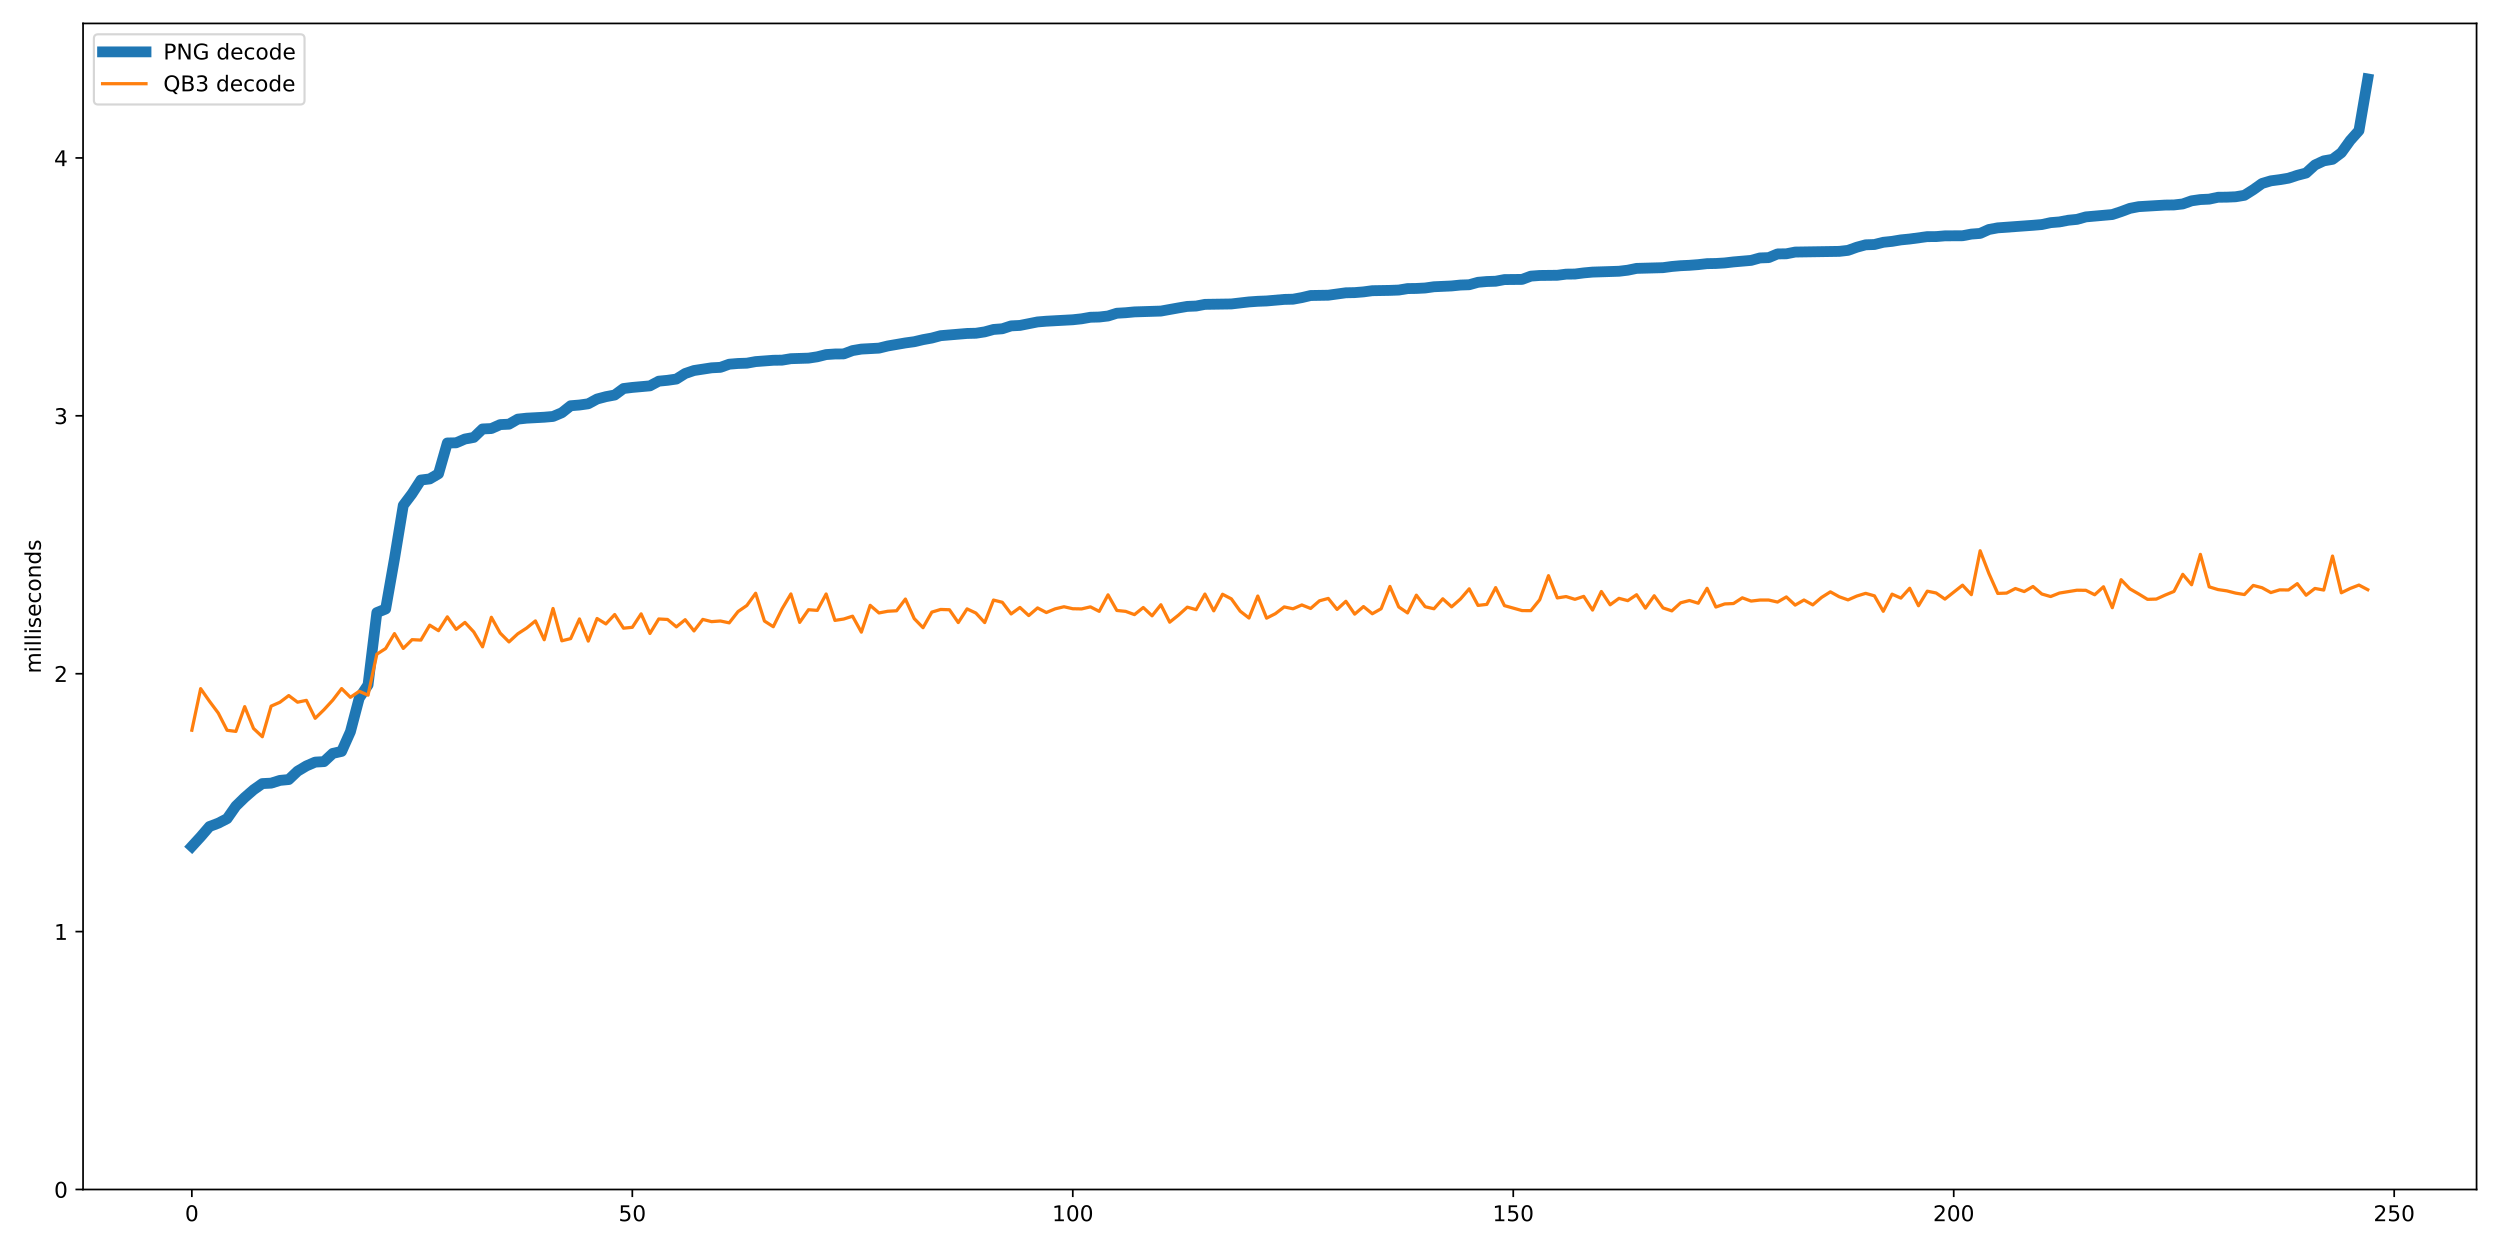
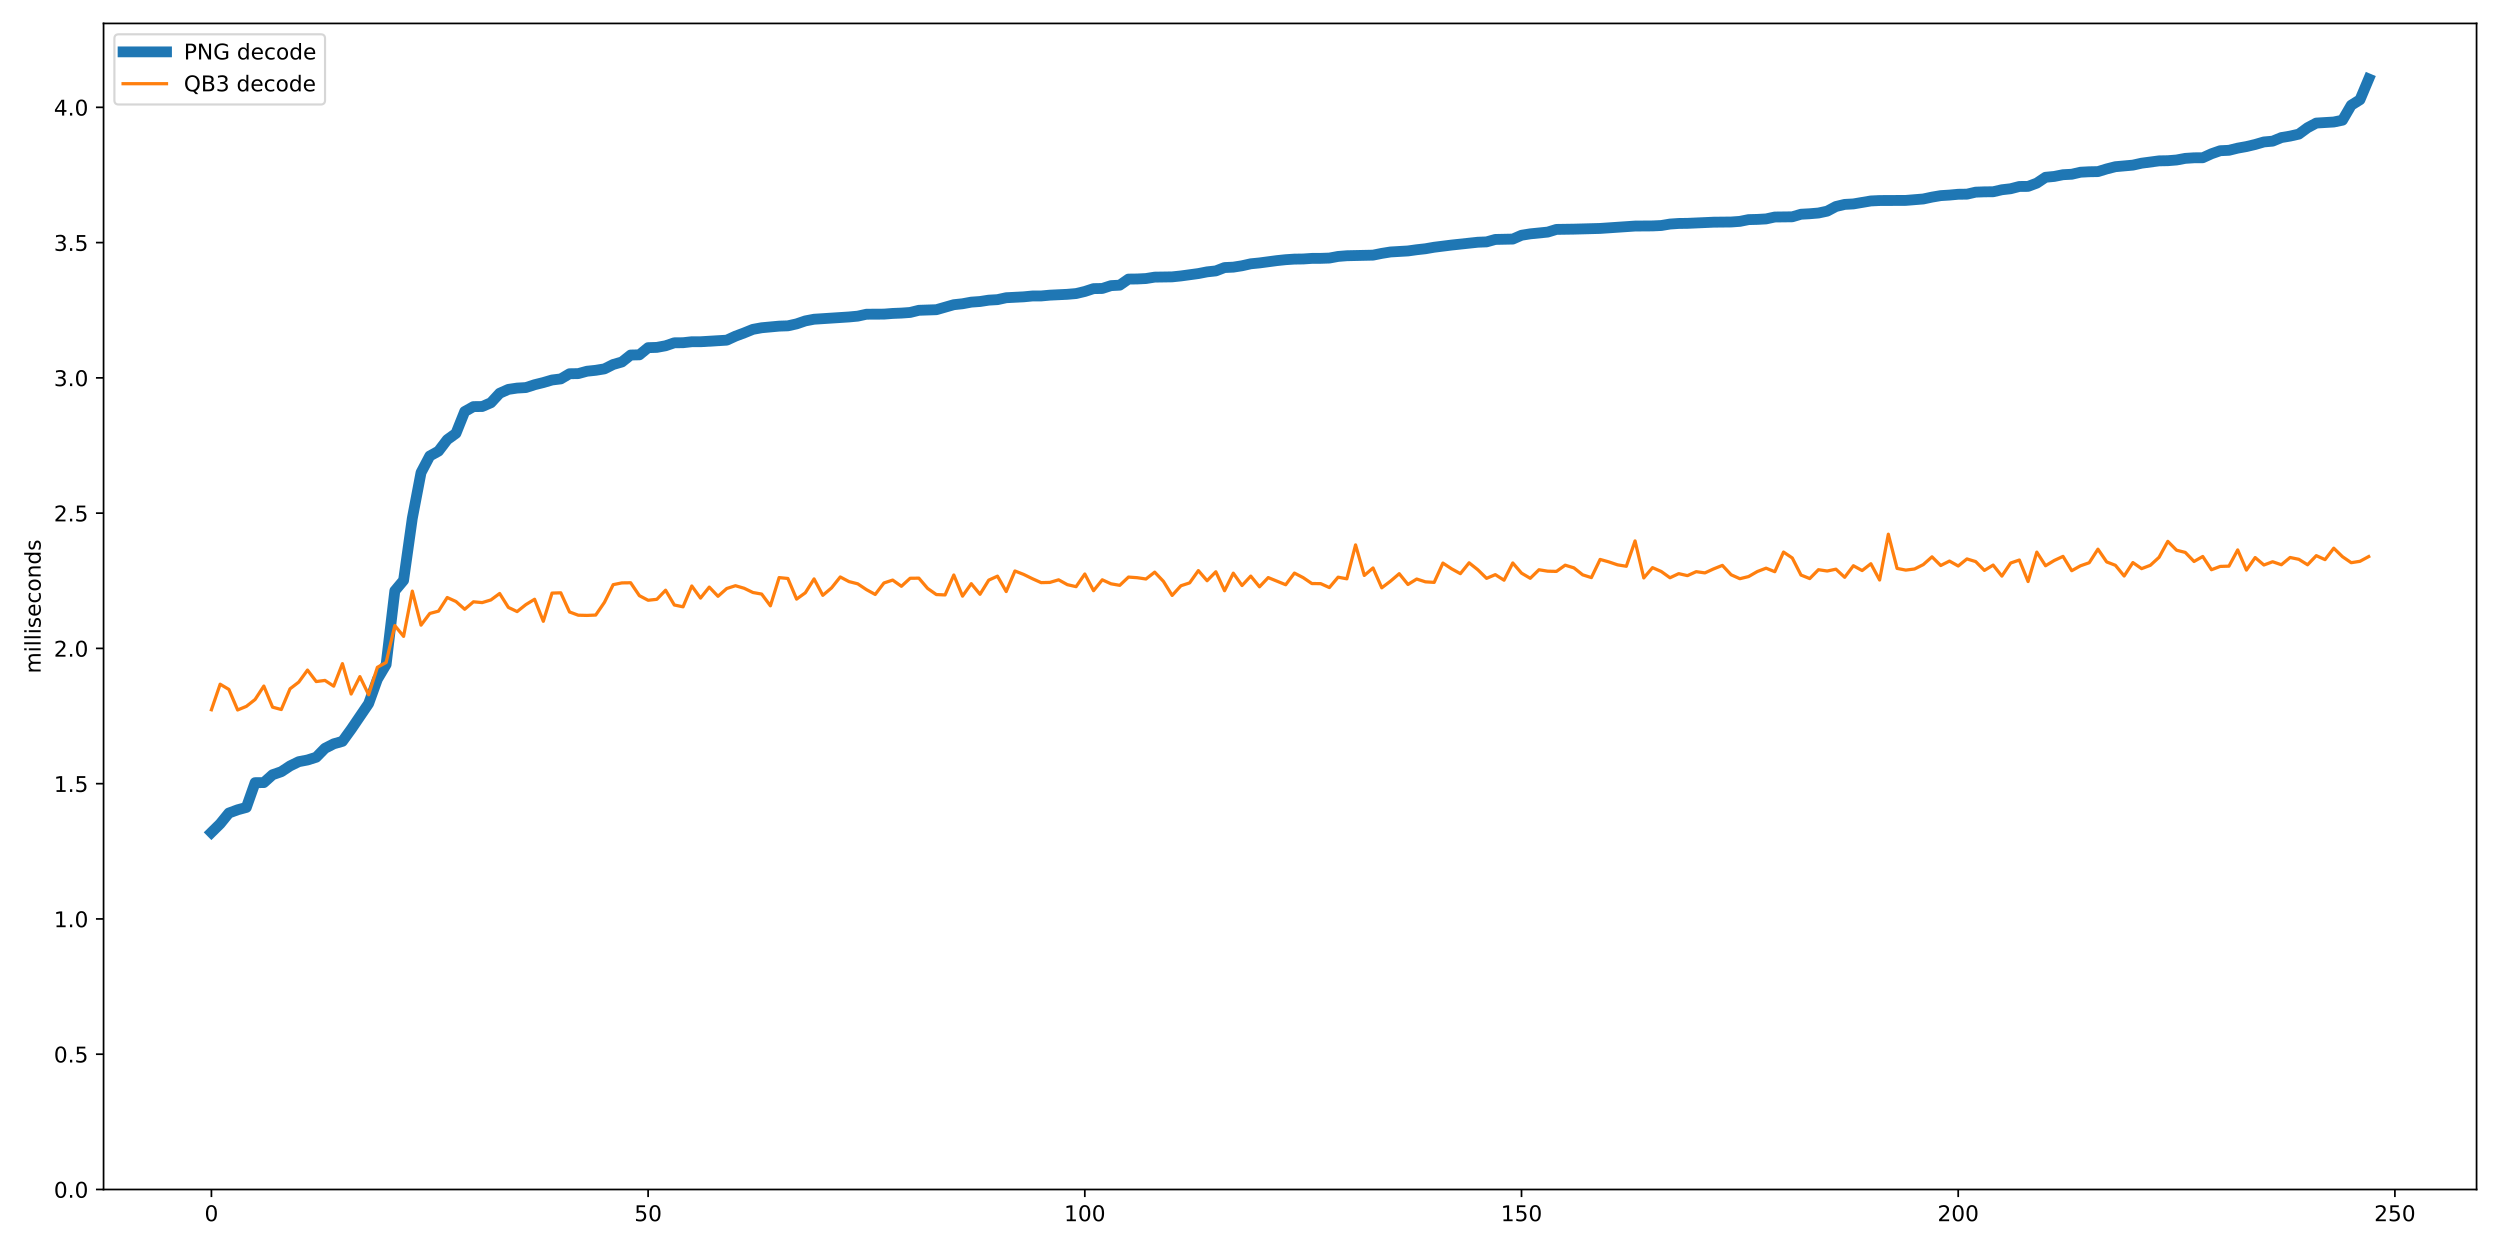
<svg xmlns="http://www.w3.org/2000/svg" xmlns:xlink="http://www.w3.org/1999/xlink" width="1152pt" height="576pt" viewBox="0 0 1152 576" version="1.1">
  <defs>
    <style type="text/css">*{stroke-linejoin: round; stroke-linecap: butt}</style>
  </defs>
  <g id="figure_1">
    <g id="patch_1">
      <path d="M 0 576  L 1152 576  L 1152 0  L 0 0  z " style="fill: #ffffff" />
    </g>
    <g id="axes_1">
      <g id="patch_2">
-         <path d="M 38.27 548.12  L 1141.2 548.12  L 1141.2 10.8  L 38.27 10.8  z " style="fill: #ffffff" />
+         <path d="M 47.72 548.12  L 1141.2 548.12  L 1141.2 10.8  L 47.72 10.8  z " style="fill: #ffffff" />
      </g>
      <g id="matplotlib.axis_1">
        <g id="xtick_1">
          <g id="line2d_1">
            <defs>
-               <path id="m3f84a0d9da" d="M 0 0  L 0 3.5  " style="stroke: #000000; stroke-width: 0.8" />
-             </defs>
-             <g>
-               <use xlink:href="#m3f84a0d9da" x="88.403" y="548.12" style="stroke: #000000; stroke-width: 0.8" />
+               <path id="m0d554a14a9" d="M 0 0  L 0 3.5  " style="stroke: #000000; stroke-width: 0.8" />
+             </defs>
+             <g>
+               <use xlink:href="#m0d554a14a9" x="97.424" y="548.12" style="stroke: #000000; stroke-width: 0.8" />
            </g>
          </g>
          <g id="text_1">
-             <g transform="translate(85.22193 562.7184) scale(0.1 -0.1)">
+             <g transform="translate(94.24239 562.7184) scale(0.1 -0.1)">
              <defs>
                <path id="DejaVuSans-30" d="M 2034 4250  Q 1547 4250 1301 3770  Q 1056 3291 1056 2328  Q 1056 1369 1301 889  Q 1547 409 2034 409  Q 2525 409 2770 889  Q 3016 1369 3016 2328  Q 3016 3291 2770 3770  Q 2525 4250 2034 4250  z M 2034 4750  Q 2819 4750 3233 4129  Q 3647 3509 3647 2328  Q 3647 1150 3233 529  Q 2819 -91 2034 -91  Q 1250 -91 836 529  Q 422 1150 422 2328  Q 422 3509 836 4129  Q 1250 4750 2034 4750  z " transform="scale(0.015625)" />
              </defs>
              <use xlink:href="#DejaVuSans-30" />
            </g>
          </g>
        </g>
        <g id="xtick_2">
          <g id="line2d_2">
            <g>
-               <use xlink:href="#m3f84a0d9da" x="291.372" y="548.12" style="stroke: #000000; stroke-width: 0.8" />
+               <use xlink:href="#m0d554a14a9" x="298.653" y="548.12" style="stroke: #000000; stroke-width: 0.8" />
            </g>
          </g>
          <g id="text_2">
-             <g transform="translate(285.009 562.7184) scale(0.1 -0.1)">
+             <g transform="translate(292.2904 562.7184) scale(0.1 -0.1)">
              <defs>
                <path id="DejaVuSans-35" d="M 691 4666  L 3169 4666  L 3169 4134  L 1269 4134  L 1269 2991  Q 1406 3038 1543 3061  Q 1681 3084 1819 3084  Q 2600 3084 3056 2656  Q 3513 2228 3513 1497  Q 3513 744 3044 326  Q 2575 -91 1722 -91  Q 1428 -91 1123 -41  Q 819 9 494 109  L 494 744  Q 775 591 1075 516  Q 1375 441 1709 441  Q 2250 441 2565 725  Q 2881 1009 2881 1497  Q 2881 1984 2565 2268  Q 2250 2553 1709 2553  Q 1456 2553 1204 2497  Q 953 2441 691 2322  L 691 4666  z " transform="scale(0.015625)" />
              </defs>
              <use xlink:href="#DejaVuSans-35" />
              <use xlink:href="#DejaVuSans-30" x="63.623" />
            </g>
          </g>
        </g>
        <g id="xtick_3">
          <g id="line2d_3">
            <g>
-               <use xlink:href="#m3f84a0d9da" x="494.34" y="548.12" style="stroke: #000000; stroke-width: 0.8" />
+               <use xlink:href="#m0d554a14a9" x="499.882" y="548.12" style="stroke: #000000; stroke-width: 0.8" />
            </g>
          </g>
          <g id="text_3">
-             <g transform="translate(484.7961 562.7184) scale(0.1 -0.1)">
+             <g transform="translate(490.3385 562.7184) scale(0.1 -0.1)">
              <defs>
                <path id="DejaVuSans-31" d="M 794 531  L 1825 531  L 1825 4091  L 703 3866  L 703 4441  L 1819 4666  L 2450 4666  L 2450 531  L 3481 531  L 3481 0  L 794 0  L 794 531  z " transform="scale(0.015625)" />
              </defs>
              <use xlink:href="#DejaVuSans-31" />
              <use xlink:href="#DejaVuSans-30" x="63.623" />
              <use xlink:href="#DejaVuSans-30" x="127.246" />
            </g>
          </g>
        </g>
        <g id="xtick_4">
          <g id="line2d_4">
            <g>
-               <use xlink:href="#m3f84a0d9da" x="697.308" y="548.12" style="stroke: #000000; stroke-width: 0.8" />
+               <use xlink:href="#m0d554a14a9" x="701.112" y="548.12" style="stroke: #000000; stroke-width: 0.8" />
            </g>
          </g>
          <g id="text_4">
-             <g transform="translate(687.7645 562.7184) scale(0.1 -0.1)">
+             <g transform="translate(691.5678 562.7184) scale(0.1 -0.1)">
              <use xlink:href="#DejaVuSans-31" />
              <use xlink:href="#DejaVuSans-35" x="63.623" />
              <use xlink:href="#DejaVuSans-30" x="127.246" />
            </g>
          </g>
        </g>
        <g id="xtick_5">
          <g id="line2d_5">
            <g>
-               <use xlink:href="#m3f84a0d9da" x="900.277" y="548.12" style="stroke: #000000; stroke-width: 0.8" />
+               <use xlink:href="#m0d554a14a9" x="902.341" y="548.12" style="stroke: #000000; stroke-width: 0.8" />
            </g>
          </g>
          <g id="text_5">
-             <g transform="translate(890.7328 562.7184) scale(0.1 -0.1)">
+             <g transform="translate(892.7971 562.7184) scale(0.1 -0.1)">
              <defs>
                <path id="DejaVuSans-32" d="M 1228 531  L 3431 531  L 3431 0  L 469 0  L 469 531  Q 828 903 1448 1529  Q 2069 2156 2228 2338  Q 2531 2678 2651 2914  Q 2772 3150 2772 3378  Q 2772 3750 2511 3984  Q 2250 4219 1831 4219  Q 1534 4219 1204 4116  Q 875 4013 500 3803  L 500 4441  Q 881 4594 1212 4672  Q 1544 4750 1819 4750  Q 2544 4750 2975 4387  Q 3406 4025 3406 3419  Q 3406 3131 3298 2873  Q 3191 2616 2906 2266  Q 2828 2175 2409 1742  Q 1991 1309 1228 531  z " transform="scale(0.015625)" />
              </defs>
              <use xlink:href="#DejaVuSans-32" />
              <use xlink:href="#DejaVuSans-30" x="63.623" />
              <use xlink:href="#DejaVuSans-30" x="127.246" />
            </g>
          </g>
        </g>
        <g id="xtick_6">
          <g id="line2d_6">
            <g>
-               <use xlink:href="#m3f84a0d9da" x="1103.245" y="548.12" style="stroke: #000000; stroke-width: 0.8" />
+               <use xlink:href="#m0d554a14a9" x="1103.57" y="548.12" style="stroke: #000000; stroke-width: 0.8" />
            </g>
          </g>
          <g id="text_6">
-             <g transform="translate(1093.701 562.7184) scale(0.1 -0.1)">
+             <g transform="translate(1094.026 562.7184) scale(0.1 -0.1)">
              <use xlink:href="#DejaVuSans-32" />
              <use xlink:href="#DejaVuSans-35" x="63.623" />
              <use xlink:href="#DejaVuSans-30" x="127.246" />
            </g>
          </g>
        </g>
      </g>
      <g id="matplotlib.axis_2">
        <g id="ytick_1">
          <g id="line2d_7">
            <defs>
-               <path id="m1726dd4717" d="M 0 0  L -3.5 0  " style="stroke: #000000; stroke-width: 0.8" />
-             </defs>
-             <g>
-               <use xlink:href="#m1726dd4717" x="38.27" y="548.12" style="stroke: #000000; stroke-width: 0.8" />
+               <path id="mef274e171f" d="M 0 0  L -3.5 0  " style="stroke: #000000; stroke-width: 0.8" />
+             </defs>
+             <g>
+               <use xlink:href="#mef274e171f" x="47.72" y="548.12" style="stroke: #000000; stroke-width: 0.8" />
            </g>
          </g>
          <g id="text_7">
-             <g transform="translate(24.9075 551.9192) scale(0.1 -0.1)">
+             <g transform="translate(24.81687 551.9192) scale(0.1 -0.1)">
+               <defs>
+                 <path id="DejaVuSans-2e" d="M 684 794  L 1344 794  L 1344 0  L 684 0  L 684 794  z " transform="scale(0.015625)" />
+               </defs>
              <use xlink:href="#DejaVuSans-30" />
+               <use xlink:href="#DejaVuSans-2e" x="63.623" />
+               <use xlink:href="#DejaVuSans-30" x="95.41" />
            </g>
          </g>
        </g>
        <g id="ytick_2">
          <g id="line2d_8">
            <g>
-               <use xlink:href="#m1726dd4717" x="38.27" y="429.281" style="stroke: #000000; stroke-width: 0.8" />
+               <use xlink:href="#mef274e171f" x="47.72" y="485.788" style="stroke: #000000; stroke-width: 0.8" />
            </g>
          </g>
          <g id="text_8">
-             <g transform="translate(24.9075 433.0801) scale(0.1 -0.1)">
-               <use xlink:href="#DejaVuSans-31" />
+             <g transform="translate(24.81687 489.5872) scale(0.1 -0.1)">
+               <use xlink:href="#DejaVuSans-30" />
+               <use xlink:href="#DejaVuSans-2e" x="63.623" />
+               <use xlink:href="#DejaVuSans-35" x="95.41" />
            </g>
          </g>
        </g>
        <g id="ytick_3">
          <g id="line2d_9">
            <g>
-               <use xlink:href="#m1726dd4717" x="38.27" y="310.442" style="stroke: #000000; stroke-width: 0.8" />
+               <use xlink:href="#mef274e171f" x="47.72" y="423.456" style="stroke: #000000; stroke-width: 0.8" />
            </g>
          </g>
          <g id="text_9">
-             <g transform="translate(24.9075 314.2409) scale(0.1 -0.1)">
-               <use xlink:href="#DejaVuSans-32" />
+             <g transform="translate(24.81687 427.2552) scale(0.1 -0.1)">
+               <use xlink:href="#DejaVuSans-31" />
+               <use xlink:href="#DejaVuSans-2e" x="63.623" />
+               <use xlink:href="#DejaVuSans-30" x="95.41" />
            </g>
          </g>
        </g>
        <g id="ytick_4">
          <g id="line2d_10">
            <g>
-               <use xlink:href="#m1726dd4717" x="38.27" y="191.603" style="stroke: #000000; stroke-width: 0.8" />
+               <use xlink:href="#mef274e171f" x="47.72" y="361.124" style="stroke: #000000; stroke-width: 0.8" />
            </g>
          </g>
          <g id="text_10">
-             <g transform="translate(24.9075 195.4017) scale(0.1 -0.1)">
-               <defs>
-                 <path id="DejaVuSans-33" d="M 2597 2516  Q 3050 2419 3304 2112  Q 3559 1806 3559 1356  Q 3559 666 3084 287  Q 2609 -91 1734 -91  Q 1441 -91 1130 -33  Q 819 25 488 141  L 488 750  Q 750 597 1062 519  Q 1375 441 1716 441  Q 2309 441 2620 675  Q 2931 909 2931 1356  Q 2931 1769 2642 2001  Q 2353 2234 1838 2234  L 1294 2234  L 1294 2753  L 1863 2753  Q 2328 2753 2575 2939  Q 2822 3125 2822 3475  Q 2822 3834 2567 4026  Q 2313 4219 1838 4219  Q 1578 4219 1281 4162  Q 984 4106 628 3988  L 628 4550  Q 988 4650 1302 4700  Q 1616 4750 1894 4750  Q 2613 4750 3031 4423  Q 3450 4097 3450 3541  Q 3450 3153 3228 2886  Q 3006 2619 2597 2516  z " transform="scale(0.015625)" />
-               </defs>
-               <use xlink:href="#DejaVuSans-33" />
+             <g transform="translate(24.81687 364.9232) scale(0.1 -0.1)">
+               <use xlink:href="#DejaVuSans-31" />
+               <use xlink:href="#DejaVuSans-2e" x="63.623" />
+               <use xlink:href="#DejaVuSans-35" x="95.41" />
            </g>
          </g>
        </g>
        <g id="ytick_5">
          <g id="line2d_11">
            <g>
-               <use xlink:href="#m1726dd4717" x="38.27" y="72.763" style="stroke: #000000; stroke-width: 0.8" />
+               <use xlink:href="#mef274e171f" x="47.72" y="298.792" style="stroke: #000000; stroke-width: 0.8" />
            </g>
          </g>
          <g id="text_11">
-             <g transform="translate(24.9075 76.56255) scale(0.1 -0.1)">
+             <g transform="translate(24.81687 302.5912) scale(0.1 -0.1)">
+               <use xlink:href="#DejaVuSans-32" />
+               <use xlink:href="#DejaVuSans-2e" x="63.623" />
+               <use xlink:href="#DejaVuSans-30" x="95.41" />
+             </g>
+           </g>
+         </g>
+         <g id="ytick_6">
+           <g id="line2d_12">
+             <g>
+               <use xlink:href="#mef274e171f" x="47.72" y="236.46" style="stroke: #000000; stroke-width: 0.8" />
+             </g>
+           </g>
+           <g id="text_12">
+             <g transform="translate(24.81687 240.2592) scale(0.1 -0.1)">
+               <use xlink:href="#DejaVuSans-32" />
+               <use xlink:href="#DejaVuSans-2e" x="63.623" />
+               <use xlink:href="#DejaVuSans-35" x="95.41" />
+             </g>
+           </g>
+         </g>
+         <g id="ytick_7">
+           <g id="line2d_13">
+             <g>
+               <use xlink:href="#mef274e171f" x="47.72" y="174.128" style="stroke: #000000; stroke-width: 0.8" />
+             </g>
+           </g>
+           <g id="text_13">
+             <g transform="translate(24.81687 177.9272) scale(0.1 -0.1)">
+               <defs>
+                 <path id="DejaVuSans-33" d="M 2597 2516  Q 3050 2419 3304 2112  Q 3559 1806 3559 1356  Q 3559 666 3084 287  Q 2609 -91 1734 -91  Q 1441 -91 1130 -33  Q 819 25 488 141  L 488 750  Q 750 597 1062 519  Q 1375 441 1716 441  Q 2309 441 2620 675  Q 2931 909 2931 1356  Q 2931 1769 2642 2001  Q 2353 2234 1838 2234  L 1294 2234  L 1294 2753  L 1863 2753  Q 2328 2753 2575 2939  Q 2822 3125 2822 3475  Q 2822 3834 2567 4026  Q 2313 4219 1838 4219  Q 1578 4219 1281 4162  Q 984 4106 628 3988  L 628 4550  Q 988 4650 1302 4700  Q 1616 4750 1894 4750  Q 2613 4750 3031 4423  Q 3450 4097 3450 3541  Q 3450 3153 3228 2886  Q 3006 2619 2597 2516  z " transform="scale(0.015625)" />
+               </defs>
+               <use xlink:href="#DejaVuSans-33" />
+               <use xlink:href="#DejaVuSans-2e" x="63.623" />
+               <use xlink:href="#DejaVuSans-30" x="95.41" />
+             </g>
+           </g>
+         </g>
+         <g id="ytick_8">
+           <g id="line2d_14">
+             <g>
+               <use xlink:href="#mef274e171f" x="47.72" y="111.796" style="stroke: #000000; stroke-width: 0.8" />
+             </g>
+           </g>
+           <g id="text_14">
+             <g transform="translate(24.81687 115.5952) scale(0.1 -0.1)">
+               <use xlink:href="#DejaVuSans-33" />
+               <use xlink:href="#DejaVuSans-2e" x="63.623" />
+               <use xlink:href="#DejaVuSans-35" x="95.41" />
+             </g>
+           </g>
+         </g>
+         <g id="ytick_9">
+           <g id="line2d_15">
+             <g>
+               <use xlink:href="#mef274e171f" x="47.72" y="49.464" style="stroke: #000000; stroke-width: 0.8" />
+             </g>
+           </g>
+           <g id="text_15">
+             <g transform="translate(24.81687 53.26314) scale(0.1 -0.1)">
              <defs>
                <path id="DejaVuSans-34" d="M 2419 4116  L 825 1625  L 2419 1625  L 2419 4116  z M 2253 4666  L 3047 4666  L 3047 1625  L 3713 1625  L 3713 1100  L 3047 1100  L 3047 0  L 2419 0  L 2419 1100  L 313 1100  L 313 1709  L 2253 4666  z " transform="scale(0.015625)" />
              </defs>
              <use xlink:href="#DejaVuSans-34" />
-             </g>
-           </g>
-         </g>
-         <g id="text_12">
-           <g transform="translate(18.82781 310.3241) rotate(-90) scale(0.1 -0.1)">
+               <use xlink:href="#DejaVuSans-2e" x="63.623" />
+               <use xlink:href="#DejaVuSans-30" x="95.41" />
+             </g>
+           </g>
+         </g>
+         <g id="text_16">
+           <g transform="translate(18.73719 310.3241) rotate(-90) scale(0.1 -0.1)">
            <defs>
              <path id="DejaVuSans-6d" d="M 3328 2828  Q 3544 3216 3844 3400  Q 4144 3584 4550 3584  Q 5097 3584 5394 3201  Q 5691 2819 5691 2113  L 5691 0  L 5113 0  L 5113 2094  Q 5113 2597 4934 2840  Q 4756 3084 4391 3084  Q 3944 3084 3684 2787  Q 3425 2491 3425 1978  L 3425 0  L 2847 0  L 2847 2094  Q 2847 2600 2669 2842  Q 2491 3084 2119 3084  Q 1678 3084 1418 2786  Q 1159 2488 1159 1978  L 1159 0  L 581 0  L 581 3500  L 1159 3500  L 1159 2956  Q 1356 3278 1631 3431  Q 1906 3584 2284 3584  Q 2666 3584 2933 3390  Q 3200 3197 3328 2828  z " transform="scale(0.015625)" />
              <path id="DejaVuSans-69" d="M 603 3500  L 1178 3500  L 1178 0  L 603 0  L 603 3500  z M 603 4863  L 1178 4863  L 1178 4134  L 603 4134  L 603 4863  z " transform="scale(0.015625)" />
              <path id="DejaVuSans-6c" d="M 603 4863  L 1178 4863  L 1178 0  L 603 0  L 603 4863  z " transform="scale(0.015625)" />
              <path id="DejaVuSans-73" d="M 2834 3397  L 2834 2853  Q 2591 2978 2328 3040  Q 2066 3103 1784 3103  Q 1356 3103 1142 2972  Q 928 2841 928 2578  Q 928 2378 1081 2264  Q 1234 2150 1697 2047  L 1894 2003  Q 2506 1872 2764 1633  Q 3022 1394 3022 966  Q 3022 478 2636 193  Q 2250 -91 1575 -91  Q 1294 -91 989 -36  Q 684 19 347 128  L 347 722  Q 666 556 975 473  Q 1284 391 1588 391  Q 1994 391 2212 530  Q 2431 669 2431 922  Q 2431 1156 2273 1281  Q 2116 1406 1581 1522  L 1381 1569  Q 847 1681 609 1914  Q 372 2147 372 2553  Q 372 3047 722 3315  Q 1072 3584 1716 3584  Q 2034 3584 2315 3537  Q 2597 3491 2834 3397  z " transform="scale(0.015625)" />
              <path id="DejaVuSans-65" d="M 3597 1894  L 3597 1613  L 953 1613  Q 991 1019 1311 708  Q 1631 397 2203 397  Q 2534 397 2845 478  Q 3156 559 3463 722  L 3463 178  Q 3153 47 2828 -22  Q 2503 -91 2169 -91  Q 1331 -91 842 396  Q 353 884 353 1716  Q 353 2575 817 3079  Q 1281 3584 2069 3584  Q 2775 3584 3186 3129  Q 3597 2675 3597 1894  z M 3022 2063  Q 3016 2534 2758 2815  Q 2500 3097 2075 3097  Q 1594 3097 1305 2825  Q 1016 2553 972 2059  L 3022 2063  z " transform="scale(0.015625)" />
              <path id="DejaVuSans-63" d="M 3122 3366  L 3122 2828  Q 2878 2963 2633 3030  Q 2388 3097 2138 3097  Q 1578 3097 1268 2742  Q 959 2388 959 1747  Q 959 1106 1268 751  Q 1578 397 2138 397  Q 2388 397 2633 464  Q 2878 531 3122 666  L 3122 134  Q 2881 22 2623 -34  Q 2366 -91 2075 -91  Q 1284 -91 818 406  Q 353 903 353 1747  Q 353 2603 823 3093  Q 1294 3584 2113 3584  Q 2378 3584 2631 3529  Q 2884 3475 3122 3366  z " transform="scale(0.015625)" />
              <path id="DejaVuSans-6f" d="M 1959 3097  Q 1497 3097 1228 2736  Q 959 2375 959 1747  Q 959 1119 1226 758  Q 1494 397 1959 397  Q 2419 397 2687 759  Q 2956 1122 2956 1747  Q 2956 2369 2687 2733  Q 2419 3097 1959 3097  z M 1959 3584  Q 2709 3584 3137 3096  Q 3566 2609 3566 1747  Q 3566 888 3137 398  Q 2709 -91 1959 -91  Q 1206 -91 779 398  Q 353 888 353 1747  Q 353 2609 779 3096  Q 1206 3584 1959 3584  z " transform="scale(0.015625)" />
              <path id="DejaVuSans-6e" d="M 3513 2113  L 3513 0  L 2938 0  L 2938 2094  Q 2938 2591 2744 2837  Q 2550 3084 2163 3084  Q 1697 3084 1428 2787  Q 1159 2491 1159 1978  L 1159 0  L 581 0  L 581 3500  L 1159 3500  L 1159 2956  Q 1366 3272 1645 3428  Q 1925 3584 2291 3584  Q 2894 3584 3203 3211  Q 3513 2838 3513 2113  z " transform="scale(0.015625)" />
              <path id="DejaVuSans-64" d="M 2906 2969  L 2906 4863  L 3481 4863  L 3481 0  L 2906 0  L 2906 525  Q 2725 213 2448 61  Q 2172 -91 1784 -91  Q 1150 -91 751 415  Q 353 922 353 1747  Q 353 2572 751 3078  Q 1150 3584 1784 3584  Q 2172 3584 2448 3432  Q 2725 3281 2906 2969  z M 947 1747  Q 947 1113 1208 752  Q 1469 391 1925 391  Q 2381 391 2643 752  Q 2906 1113 2906 1747  Q 2906 2381 2643 2742  Q 2381 3103 1925 3103  Q 1469 3103 1208 2742  Q 947 2381 947 1747  z " transform="scale(0.015625)" />
            </defs>
            <use xlink:href="#DejaVuSans-6d" />
            <use xlink:href="#DejaVuSans-69" x="97.412" />
            <use xlink:href="#DejaVuSans-6c" x="125.195" />
            <use xlink:href="#DejaVuSans-6c" x="152.979" />
            <use xlink:href="#DejaVuSans-69" x="180.762" />
            <use xlink:href="#DejaVuSans-73" x="208.545" />
            <use xlink:href="#DejaVuSans-65" x="260.645" />
            <use xlink:href="#DejaVuSans-63" x="322.168" />
            <use xlink:href="#DejaVuSans-6f" x="377.148" />
            <use xlink:href="#DejaVuSans-6e" x="438.33" />
            <use xlink:href="#DejaVuSans-64" x="501.709" />
            <use xlink:href="#DejaVuSans-73" x="565.186" />
          </g>
        </g>
      </g>
-       <g id="line2d_12">
-         <path d="M 88.403 390.016  L 92.463 385.584  L 96.522 380.866  L 100.581 379.321  L 104.641 377.241  L 108.7 371.43  L 112.759 367.473  L 116.819 363.943  L 120.878 361.079  L 124.937 360.877  L 128.997 359.605  L 133.056 359.213  L 137.116 355.363  L 141.175 352.939  L 145.234 351.18  L 149.294 350.954  L 153.353 347.163  L 157.412 346.248  L 161.472 337.157  L 165.531 321.684  L 169.591 315.599  L 173.65 282.277  L 177.709 280.613  L 181.769 257.511  L 185.828 232.875  L 189.887 227.48  L 193.947 221.193  L 198.006 220.694  L 202.065 218.306  L 206.125 204.128  L 210.184 204.045  L 214.244 202.298  L 218.303 201.561  L 222.362 197.663  L 226.422 197.473  L 230.481 195.655  L 234.54 195.465  L 238.6 193.136  L 242.659 192.696  L 250.778 192.256  L 254.837 191.9  L 258.897 190.188  L 262.956 186.968  L 267.015 186.635  L 271.075 186.065  L 275.134 183.866  L 279.193 182.785  L 283.253 182.024  L 287.312 179.029  L 291.372 178.53  L 299.49 177.805  L 303.55 175.642  L 307.609 175.25  L 311.668 174.668  L 315.728 172.113  L 319.787 170.734  L 327.906 169.487  L 331.965 169.273  L 336.025 167.823  L 340.084 167.49  L 344.143 167.359  L 348.203 166.623  L 356.321 166.016  L 360.381 165.957  L 364.44 165.28  L 372.559 165.03  L 376.618 164.412  L 380.678 163.39  L 384.737 163.117  L 388.796 163.081  L 392.856 161.548  L 396.915 160.859  L 405.034 160.419  L 409.093 159.421  L 417.212 158.019  L 421.271 157.46  L 425.331 156.509  L 429.39 155.772  L 433.449 154.679  L 445.627 153.657  L 449.687 153.562  L 453.746 152.932  L 457.806 151.815  L 461.865 151.494  L 465.924 150.163  L 469.984 149.961  L 478.102 148.345  L 482.162 148.012  L 494.34 147.347  L 498.399 146.907  L 502.459 146.194  L 506.518 146.087  L 510.577 145.612  L 514.637 144.34  L 518.696 144.102  L 522.755 143.722  L 534.934 143.342  L 543.052 141.88  L 547.112 141.191  L 551.171 141.025  L 555.23 140.252  L 567.408 140.062  L 575.527 139.123  L 579.587 138.838  L 583.646 138.683  L 591.765 137.97  L 595.824 137.875  L 599.883 137.139  L 603.943 136.176  L 612.062 136.033  L 620.18 134.916  L 624.24 134.833  L 628.299 134.5  L 632.358 133.954  L 640.477 133.811  L 644.536 133.657  L 648.596 132.979  L 652.655 132.92  L 656.715 132.706  L 660.774 132.135  L 668.893 131.767  L 672.952 131.351  L 677.011 131.208  L 681.071 130.079  L 685.13 129.723  L 689.189 129.592  L 693.249 128.832  L 701.368 128.748  L 705.427 127.239  L 709.486 126.942  L 717.605 126.847  L 721.664 126.324  L 725.724 126.277  L 729.783 125.754  L 733.843 125.385  L 746.021 124.993  L 750.08 124.506  L 754.139 123.674  L 766.317 123.341  L 770.377 122.795  L 774.436 122.438  L 778.496 122.248  L 782.555 121.939  L 786.614 121.487  L 790.674 121.416  L 794.733 121.167  L 798.792 120.691  L 806.911 119.99  L 810.97 118.861  L 815.03 118.707  L 819.089 117.007  L 823.149 116.948  L 827.208 116.152  L 847.505 115.831  L 851.564 115.367  L 855.624 113.917  L 859.683 112.812  L 863.742 112.67  L 867.802 111.648  L 871.861 111.22  L 875.92 110.542  L 879.98 110.138  L 888.098 109.033  L 892.158 109.021  L 896.217 108.677  L 904.336 108.629  L 908.395 107.868  L 912.455 107.559  L 916.514 105.741  L 920.573 104.993  L 936.811 103.816  L 940.87 103.471  L 944.93 102.592  L 948.989 102.259  L 953.048 101.487  L 957.108 101.083  L 961.167 99.942  L 973.345 98.86  L 977.405 97.518  L 981.464 96.008  L 985.523 95.224  L 993.642 94.737  L 997.701 94.499  L 1001.761 94.44  L 1005.82 93.976  L 1009.879 92.538  L 1013.939 91.956  L 1017.998 91.766  L 1022.058 90.898  L 1026.117 90.851  L 1030.176 90.672  L 1034.236 89.995  L 1038.295 87.428  L 1042.354 84.54  L 1046.414 83.328  L 1050.473 82.793  L 1054.533 82.116  L 1058.592 80.785  L 1062.651 79.727  L 1066.711 76.031  L 1070.77 74.13  L 1074.829 73.417  L 1078.889 70.375  L 1082.948 64.742  L 1087.007 60.178  L 1091.067 36.387  L 1091.067 36.387  " clip-path="url(#p4b2fc4edc5)" style="fill: none; stroke: #1f77b4; stroke-width: 5; stroke-linecap: square" />
-       </g>
-       <g id="line2d_13">
-         <path d="M 88.403 336.479  L 92.463 317.334  L 96.522 323.134  L 100.581 328.577  L 104.641 336.515  L 108.7 337.026  L 112.759 325.629  L 116.819 335.671  L 120.878 339.486  L 124.937 325.38  L 128.997 323.597  L 133.056 320.519  L 137.116 323.573  L 141.175 322.73  L 145.234 330.989  L 149.294 327.032  L 153.353 322.611  L 157.412 317.299  L 161.472 321.315  L 165.531 318.546  L 169.591 320.329  L 173.65 301.446  L 177.709 298.831  L 181.769 291.974  L 185.828 298.784  L 189.887 294.755  L 193.947 294.957  L 198.006 288.076  L 202.065 290.607  L 206.125 284.25  L 210.184 290.001  L 214.244 286.816  L 218.303 291.19  L 222.362 298.059  L 226.422 284.452  L 230.481 291.724  L 234.54 295.789  L 238.6 292.045  L 242.659 289.419  L 246.718 286.115  L 250.778 294.779  L 254.837 280.399  L 258.897 295.278  L 262.956 294.268  L 267.015 285.212  L 271.075 295.409  L 275.134 285.01  L 279.193 287.494  L 283.253 283.18  L 287.312 289.467  L 291.372 289.063  L 295.431 282.871  L 299.49 291.891  L 303.55 285.224  L 307.609 285.45  L 311.668 288.849  L 315.728 285.557  L 319.787 290.726  L 323.846 285.426  L 327.906 286.448  L 331.965 286.151  L 336.025 287.007  L 340.084 281.813  L 344.143 279.009  L 348.203 273.376  L 352.262 286.175  L 356.321 288.789  L 360.381 280.542  L 364.44 273.697  L 368.5 286.793  L 372.559 280.958  L 376.618 281.267  L 380.678 273.72  L 384.737 285.878  L 388.796 285.248  L 392.856 283.941  L 396.915 291.285  L 400.974 278.949  L 405.034 282.443  L 409.093 281.671  L 413.153 281.433  L 417.212 276.05  L 421.271 285.046  L 425.331 289.241  L 429.39 282.063  L 433.449 280.839  L 437.509 280.97  L 441.568 286.876  L 445.627 280.577  L 449.687 282.491  L 453.746 286.876  L 457.806 276.513  L 461.865 277.535  L 465.924 282.895  L 469.984 279.924  L 474.043 283.643  L 478.102 280.138  L 482.162 282.253  L 486.221 280.554  L 490.281 279.591  L 494.34 280.506  L 498.399 280.589  L 502.459 279.639  L 506.518 281.706  L 510.577 274.113  L 514.637 281.302  L 518.696 281.718  L 522.755 283.216  L 526.815 279.948  L 530.874 283.762  L 534.934 278.676  L 538.993 286.698  L 543.052 283.441  L 547.112 279.781  L 551.171 280.922  L 555.23 273.756  L 559.29 281.469  L 563.349 273.839  L 567.408 275.955  L 571.468 281.611  L 575.527 284.784  L 579.587 274.659  L 583.646 284.844  L 587.705 282.776  L 591.765 279.662  L 595.824 280.53  L 599.883 278.759  L 603.943 280.375  L 608.002 276.858  L 612.062 275.753  L 616.121 280.815  L 620.18 277.084  L 624.24 282.978  L 628.299 279.508  L 632.358 282.812  L 636.418 280.506  L 640.477 270.238  L 644.536 279.674  L 648.596 282.431  L 652.655 274.255  L 656.715 279.579  L 660.774 280.518  L 664.833 275.931  L 668.893 279.627  L 672.952 276.05  L 677.011 271.344  L 681.071 278.973  L 685.13 278.498  L 689.189 270.785  L 693.249 279.068  L 701.368 281.362  L 705.427 281.374  L 709.486 276.382  L 713.546 265.283  L 717.605 275.515  L 721.664 274.897  L 725.724 276.168  L 729.783 274.814  L 733.843 281.112  L 737.902 272.568  L 741.961 278.676  L 746.021 275.717  L 750.08 276.775  L 754.139 274.053  L 758.199 280.233  L 762.258 274.528  L 766.317 280.126  L 770.377 281.492  L 774.436 277.773  L 778.496 276.715  L 782.555 277.963  L 786.614 271.094  L 790.674 279.71  L 794.733 278.296  L 798.792 278.106  L 802.852 275.479  L 806.911 276.977  L 810.97 276.501  L 815.03 276.501  L 819.089 277.428  L 823.149 275.075  L 827.208 278.819  L 831.267 276.489  L 835.327 278.723  L 839.386 275.289  L 843.445 272.722  L 847.505 274.98  L 851.564 276.43  L 855.624 274.659  L 859.683 273.411  L 863.742 274.564  L 867.802 281.671  L 871.861 273.792  L 875.92 275.598  L 879.98 271.082  L 884.039 279.116  L 888.098 272.413  L 892.158 273.245  L 896.217 276.061  L 904.336 269.656  L 908.395 274.006  L 912.455 253.803  L 916.514 264.332  L 920.573 273.447  L 924.633 273.293  L 928.692 271.189  L 932.752 272.591  L 936.811 270.262  L 940.87 273.72  L 944.93 274.885  L 948.989 273.281  L 957.108 271.962  L 961.167 272.021  L 965.226 274.065  L 969.286 270.393  L 973.345 280.019  L 977.405 267.137  L 981.464 271.355  L 985.523 273.697  L 989.583 276.18  L 993.642 276.05  L 997.701 274.208  L 1001.761 272.532  L 1005.82 264.665  L 1009.879 269.442  L 1013.939 255.455  L 1017.998 270.417  L 1022.058 271.676  L 1026.117 272.271  L 1030.176 273.304  L 1034.236 273.97  L 1038.295 269.763  L 1042.354 270.821  L 1046.414 273.055  L 1050.473 271.807  L 1054.533 271.866  L 1058.592 268.955  L 1062.651 274.267  L 1066.711 271.153  L 1070.77 271.89  L 1074.829 256.239  L 1078.889 273.15  L 1082.948 271.165  L 1087.007 269.597  L 1091.067 271.736  L 1091.067 271.736  " clip-path="url(#p4b2fc4edc5)" style="fill: none; stroke: #ff7f0e; stroke-width: 1.5; stroke-linecap: square" />
+       <g id="line2d_16">
+         <path d="M 97.424 383.576  L 101.448 379.612  L 105.473 374.65  L 109.497 373.154  L 113.522 372.057  L 117.547 360.65  L 121.571 360.613  L 125.596 356.998  L 129.62 355.601  L 133.645 352.946  L 137.669 350.976  L 141.694 350.203  L 145.719 348.932  L 149.743 344.818  L 153.768 342.761  L 157.792 341.614  L 161.817 336.054  L 169.866 324.211  L 173.891 313.004  L 177.915 306.222  L 181.94 272.251  L 185.965 267.439  L 189.989 238.841  L 194.014 217.76  L 198.038 210.118  L 202.063 207.887  L 206.087 202.601  L 210.112 199.684  L 214.137 189.624  L 218.161 187.367  L 222.186 187.317  L 226.21 185.585  L 230.235 181.221  L 234.26 179.426  L 238.284 178.828  L 242.309 178.591  L 246.333 177.282  L 250.358 176.285  L 254.382 175.1  L 258.407 174.602  L 262.432 172.221  L 266.456 172.158  L 270.481 171.061  L 274.505 170.637  L 278.53 169.977  L 282.555 167.957  L 286.579 166.798  L 290.604 163.594  L 294.628 163.507  L 298.653 160.203  L 302.678 160.078  L 306.702 159.33  L 310.727 157.959  L 314.751 157.922  L 318.776 157.473  L 322.8 157.473  L 334.874 156.75  L 338.899 154.905  L 342.923 153.396  L 346.948 151.763  L 350.973 151.028  L 359.022 150.28  L 363.046 150.143  L 367.071 149.245  L 371.095 147.874  L 375.12 147.101  L 391.218 146.054  L 395.243 145.68  L 399.268 144.794  L 407.317 144.745  L 411.341 144.433  L 415.366 144.271  L 419.391 143.984  L 423.415 142.987  L 431.464 142.713  L 439.513 140.406  L 443.538 139.97  L 447.563 139.222  L 451.587 138.935  L 455.612 138.312  L 459.636 138.075  L 463.661 137.19  L 471.71 136.779  L 475.735 136.392  L 479.759 136.38  L 483.784 136.006  L 491.833 135.619  L 495.858 135.27  L 499.882 134.31  L 503.907 133.001  L 507.931 132.926  L 511.956 131.618  L 515.981 131.406  L 520.005 128.601  L 524.03 128.551  L 528.054 128.351  L 532.079 127.703  L 540.128 127.578  L 544.153 127.155  L 552.202 126.057  L 556.226 125.272  L 560.251 124.836  L 564.276 123.29  L 568.3 123.103  L 572.325 122.467  L 576.349 121.557  L 580.374 121.158  L 588.423 120.086  L 592.448 119.662  L 596.472 119.4  L 600.497 119.338  L 604.521 119.064  L 608.546 119.051  L 612.571 118.914  L 616.595 118.166  L 620.62 117.842  L 632.694 117.568  L 636.718 116.758  L 640.743 116.109  L 648.792 115.636  L 652.816 115.075  L 656.841 114.626  L 660.866 113.928  L 668.915 112.918  L 680.989 111.621  L 685.013 111.459  L 689.038 110.337  L 697.087 110.163  L 701.112 108.405  L 705.136 107.757  L 713.185 106.947  L 717.21 105.712  L 725.259 105.588  L 737.333 105.264  L 753.431 104.166  L 761.48 104.104  L 765.505 103.917  L 769.529 103.244  L 773.554 102.97  L 777.579 102.92  L 789.652 102.384  L 797.702 102.297  L 801.726 102.01  L 805.751 101.199  L 809.775 101.1  L 813.8 100.875  L 817.825 100.003  L 825.874 99.903  L 829.898 98.719  L 833.923 98.494  L 837.947 98.158  L 841.972 97.298  L 845.997 95.153  L 850.021 94.193  L 854.046 93.969  L 862.095 92.598  L 866.12 92.411  L 878.193 92.348  L 886.242 91.688  L 890.267 90.827  L 894.292 90.142  L 898.316 89.892  L 902.341 89.518  L 906.365 89.469  L 910.39 88.546  L 914.415 88.396  L 918.439 88.359  L 922.464 87.437  L 926.488 86.975  L 930.513 85.928  L 934.538 85.891  L 938.562 84.382  L 942.587 81.69  L 946.611 81.303  L 950.636 80.505  L 954.66 80.293  L 958.685 79.358  L 962.71 79.146  L 966.734 79.072  L 970.759 77.837  L 974.783 76.815  L 982.833 76.092  L 986.857 75.195  L 994.906 74.122  L 998.931 74.048  L 1002.955 73.724  L 1006.98 72.976  L 1011.005 72.714  L 1015.029 72.689  L 1019.054 70.856  L 1023.078 69.448  L 1027.103 69.261  L 1031.128 68.263  L 1035.152 67.54  L 1039.177 66.58  L 1043.201 65.408  L 1047.226 65.047  L 1051.251 63.389  L 1055.275 62.716  L 1059.3 61.806  L 1063.324 58.851  L 1067.349 56.707  L 1075.398 56.221  L 1079.423 55.385  L 1083.447 48.479  L 1087.472 45.961  L 1091.496 36.387  L 1091.496 36.387  " clip-path="url(#p37351f45ea)" style="fill: none; stroke: #1f77b4; stroke-width: 5; stroke-linecap: square" />
+       </g>
+       <g id="line2d_17">
+         <path d="M 97.424 327.053  L 101.448 315.285  L 105.473 317.691  L 109.497 327.153  L 113.522 325.495  L 117.547 322.316  L 121.571 316.145  L 125.596 325.857  L 129.62 326.941  L 133.645 317.404  L 137.669 314.313  L 141.694 308.778  L 145.719 314.063  L 149.743 313.54  L 153.768 316.17  L 157.792 305.811  L 161.817 319.798  L 165.842 311.794  L 169.866 320.134  L 173.891 307.506  L 177.915 305.274  L 181.94 288.283  L 185.965 293.232  L 189.989 272.401  L 194.014 288.058  L 198.038 282.685  L 202.063 281.613  L 206.087 275.343  L 210.112 277.175  L 214.137 280.741  L 218.161 277.312  L 222.186 277.674  L 226.21 276.452  L 230.235 273.485  L 234.26 279.893  L 238.284 281.813  L 242.309 278.609  L 246.333 276.141  L 250.358 286.288  L 254.382 273.298  L 258.407 273.174  L 262.432 281.987  L 266.456 283.483  L 270.481 283.583  L 274.505 283.421  L 278.53 277.549  L 282.555 269.409  L 286.579 268.598  L 290.604 268.536  L 294.628 274.482  L 298.653 276.602  L 302.678 276.165  L 306.702 271.977  L 310.727 278.783  L 314.751 279.619  L 318.776 270.02  L 322.8 275.592  L 326.825 270.543  L 330.85 274.769  L 334.874 271.191  L 338.899 269.895  L 342.923 271.079  L 346.948 273.024  L 350.973 273.747  L 354.997 279.145  L 359.022 266.155  L 363.046 266.566  L 367.071 276.066  L 371.095 273.161  L 375.12 266.766  L 379.145 274.32  L 383.169 270.905  L 387.194 265.868  L 391.218 268  L 395.243 269.022  L 399.268 271.715  L 403.292 273.921  L 407.317 268.636  L 411.341 267.302  L 415.366 270.157  L 419.391 266.467  L 423.415 266.417  L 427.44 271.141  L 431.464 273.971  L 435.489 274.146  L 439.513 264.971  L 443.538 274.694  L 447.563 268.96  L 451.587 273.847  L 455.612 267.327  L 459.636 265.494  L 463.661 272.575  L 467.686 263.113  L 471.71 264.696  L 475.735 266.666  L 479.759 268.474  L 483.784 268.374  L 487.808 267.177  L 491.833 269.409  L 495.858 270.331  L 499.882 264.509  L 503.907 272.189  L 507.931 267.177  L 511.956 269.022  L 515.981 269.72  L 520.005 265.918  L 524.03 266.205  L 528.054 266.803  L 532.079 263.649  L 536.104 267.888  L 540.128 274.37  L 544.153 269.92  L 548.177 268.598  L 552.202 262.939  L 556.226 267.589  L 560.251 263.475  L 564.276 272.201  L 568.3 264.123  L 572.325 269.808  L 576.349 265.469  L 580.374 270.393  L 584.399 266.155  L 592.448 269.446  L 596.472 264.085  L 600.497 266.167  L 604.521 268.91  L 608.546 268.935  L 612.571 270.743  L 616.595 265.968  L 620.62 266.716  L 624.644 251.096  L 628.669 265.158  L 632.694 261.729  L 636.718 270.855  L 640.743 267.8  L 644.767 264.36  L 648.792 269.321  L 652.816 266.816  L 656.841 268.112  L 660.866 268.361  L 664.89 259.473  L 668.915 262.116  L 672.939 264.335  L 676.964 259.348  L 680.989 262.552  L 685.013 266.504  L 689.038 264.796  L 693.062 267.352  L 697.087 259.423  L 701.112 264.098  L 705.136 266.479  L 709.161 262.54  L 713.185 263.2  L 717.21 263.3  L 721.234 260.433  L 725.259 261.667  L 729.284 264.883  L 733.308 266.155  L 737.333 257.79  L 741.357 258.924  L 745.382 260.283  L 749.407 260.931  L 753.431 249.263  L 757.456 266.305  L 761.48 261.58  L 765.505 263.338  L 769.529 266.23  L 773.554 264.335  L 777.579 265.257  L 781.603 263.425  L 785.628 263.986  L 789.652 262.141  L 793.677 260.533  L 797.702 264.858  L 801.726 266.666  L 805.751 265.681  L 809.775 263.362  L 813.8 261.817  L 817.825 263.437  L 821.849 254.399  L 825.874 257.104  L 829.898 264.983  L 833.923 266.604  L 837.947 262.515  L 841.972 263.126  L 845.997 262.278  L 850.021 266.018  L 854.046 260.695  L 858.07 262.914  L 862.095 259.772  L 866.12 267.264  L 870.144 246.171  L 874.169 261.916  L 878.193 262.702  L 882.218 262.191  L 886.242 260.171  L 890.267 256.593  L 894.292 260.582  L 898.316 258.538  L 902.341 260.807  L 906.365 257.553  L 910.39 258.775  L 914.415 262.839  L 918.439 260.395  L 922.464 265.457  L 926.488 259.448  L 930.513 258.064  L 934.538 267.963  L 938.562 254.424  L 942.587 260.695  L 946.611 258.264  L 950.636 256.381  L 954.66 262.976  L 958.685 260.72  L 962.71 259.311  L 966.734 253.065  L 970.759 258.937  L 974.783 260.495  L 978.808 265.419  L 982.833 259.236  L 986.857 262.029  L 990.882 260.483  L 994.906 256.793  L 998.931 249.462  L 1002.955 253.539  L 1006.98 254.549  L 1011.005 258.725  L 1015.029 256.431  L 1019.054 262.527  L 1023.078 261.006  L 1027.103 260.882  L 1031.128 253.414  L 1035.152 262.689  L 1039.177 256.93  L 1043.201 260.346  L 1047.226 258.85  L 1051.251 260.233  L 1055.275 256.892  L 1059.3 257.728  L 1063.324 260.246  L 1067.349 256.045  L 1071.373 257.877  L 1075.398 252.616  L 1079.423 256.531  L 1083.447 259.286  L 1087.472 258.65  L 1091.496 256.469  L 1091.496 256.469  " clip-path="url(#p37351f45ea)" style="fill: none; stroke: #ff7f0e; stroke-width: 1.5; stroke-linecap: square" />
      </g>
      <g id="patch_3">
-         <path d="M 38.27 548.12  L 38.27 10.8  " style="fill: none; stroke: #000000; stroke-width: 0.8; stroke-linejoin: miter; stroke-linecap: square" />
+         <path d="M 47.72 548.12  L 47.72 10.8  " style="fill: none; stroke: #000000; stroke-width: 0.8; stroke-linejoin: miter; stroke-linecap: square" />
      </g>
      <g id="patch_4">
        <path d="M 1141.2 548.12  L 1141.2 10.8  " style="fill: none; stroke: #000000; stroke-width: 0.8; stroke-linejoin: miter; stroke-linecap: square" />
      </g>
      <g id="patch_5">
-         <path d="M 38.27 548.12  L 1141.2 548.12  " style="fill: none; stroke: #000000; stroke-width: 0.8; stroke-linejoin: miter; stroke-linecap: square" />
+         <path d="M 47.72 548.12  L 1141.2 548.12  " style="fill: none; stroke: #000000; stroke-width: 0.8; stroke-linejoin: miter; stroke-linecap: square" />
      </g>
      <g id="patch_6">
-         <path d="M 38.27 10.8  L 1141.2 10.8  " style="fill: none; stroke: #000000; stroke-width: 0.8; stroke-linejoin: miter; stroke-linecap: square" />
+         <path d="M 47.72 10.8  L 1141.2 10.8  " style="fill: none; stroke: #000000; stroke-width: 0.8; stroke-linejoin: miter; stroke-linecap: square" />
      </g>
      <g id="legend_1">
        <g id="patch_7">
-           <path d="M 45.27 48.156  L 138.328 48.156  Q 140.328 48.156 140.328 46.156  L 140.328 17.8  Q 140.328 15.8 138.328 15.8  L 45.27 15.8  Q 43.27 15.8 43.27 17.8  L 43.27 46.156  Q 43.27 48.156 45.27 48.156  z " style="fill: #ffffff; opacity: 0.8; stroke: #cccccc; stroke-linejoin: miter" />
-         </g>
-         <g id="line2d_14">
-           <path d="M 47.27 23.898  L 57.27 23.898  L 67.27 23.898  " style="fill: none; stroke: #1f77b4; stroke-width: 5; stroke-linecap: square" />
-         </g>
-         <g id="text_13">
-           <g transform="translate(75.27 27.39844) scale(0.1 -0.1)">
+           <path d="M 54.72 48.156  L 147.778 48.156  Q 149.778 48.156 149.778 46.156  L 149.778 17.8  Q 149.778 15.8 147.778 15.8  L 54.72 15.8  Q 52.72 15.8 52.72 17.8  L 52.72 46.156  Q 52.72 48.156 54.72 48.156  z " style="fill: #ffffff; opacity: 0.8; stroke: #cccccc; stroke-linejoin: miter" />
+         </g>
+         <g id="line2d_18">
+           <path d="M 56.72 23.898  L 66.72 23.898  L 76.72 23.898  " style="fill: none; stroke: #1f77b4; stroke-width: 5; stroke-linecap: square" />
+         </g>
+         <g id="text_17">
+           <g transform="translate(84.72 27.39844) scale(0.1 -0.1)">
            <defs>
              <path id="DejaVuSans-50" d="M 1259 4147  L 1259 2394  L 2053 2394  Q 2494 2394 2734 2622  Q 2975 2850 2975 3272  Q 2975 3691 2734 3919  Q 2494 4147 2053 4147  L 1259 4147  z M 628 4666  L 2053 4666  Q 2838 4666 3239 4311  Q 3641 3956 3641 3272  Q 3641 2581 3239 2228  Q 2838 1875 2053 1875  L 1259 1875  L 1259 0  L 628 0  L 628 4666  z " transform="scale(0.015625)" />
              <path id="DejaVuSans-4e" d="M 628 4666  L 1478 4666  L 3547 763  L 3547 4666  L 4159 4666  L 4159 0  L 3309 0  L 1241 3903  L 1241 0  L 628 0  L 628 4666  z " transform="scale(0.015625)" />
              <path id="DejaVuSans-47" d="M 3809 666  L 3809 1919  L 2778 1919  L 2778 2438  L 4434 2438  L 4434 434  Q 4069 175 3628 42  Q 3188 -91 2688 -91  Q 1594 -91 976 548  Q 359 1188 359 2328  Q 359 3472 976 4111  Q 1594 4750 2688 4750  Q 3144 4750 3555 4637  Q 3966 4525 4313 4306  L 4313 3634  Q 3963 3931 3569 4081  Q 3175 4231 2741 4231  Q 1884 4231 1454 3753  Q 1025 3275 1025 2328  Q 1025 1384 1454 906  Q 1884 428 2741 428  Q 3075 428 3337 486  Q 3600 544 3809 666  z " transform="scale(0.015625)" />
              <path id="DejaVuSans-20" transform="scale(0.015625)" />
            </defs>
            <use xlink:href="#DejaVuSans-50" />
            <use xlink:href="#DejaVuSans-4e" x="60.303" />
            <use xlink:href="#DejaVuSans-47" x="135.107" />
            <use xlink:href="#DejaVuSans-20" x="212.598" />
            <use xlink:href="#DejaVuSans-64" x="244.385" />
            <use xlink:href="#DejaVuSans-65" x="307.861" />
            <use xlink:href="#DejaVuSans-63" x="369.385" />
            <use xlink:href="#DejaVuSans-6f" x="424.365" />
            <use xlink:href="#DejaVuSans-64" x="485.547" />
            <use xlink:href="#DejaVuSans-65" x="549.023" />
          </g>
        </g>
-         <g id="line2d_15">
-           <path d="M 47.27 38.577  L 57.27 38.577  L 67.27 38.577  " style="fill: none; stroke: #ff7f0e; stroke-width: 1.5; stroke-linecap: square" />
-         </g>
-         <g id="text_14">
-           <g transform="translate(75.27 42.07656) scale(0.1 -0.1)">
+         <g id="line2d_19">
+           <path d="M 56.72 38.577  L 66.72 38.577  L 76.72 38.577  " style="fill: none; stroke: #ff7f0e; stroke-width: 1.5; stroke-linecap: square" />
+         </g>
+         <g id="text_18">
+           <g transform="translate(84.72 42.07656) scale(0.1 -0.1)">
            <defs>
              <path id="DejaVuSans-51" d="M 2522 4238  Q 1834 4238 1429 3725  Q 1025 3213 1025 2328  Q 1025 1447 1429 934  Q 1834 422 2522 422  Q 3209 422 3611 934  Q 4013 1447 4013 2328  Q 4013 3213 3611 3725  Q 3209 4238 2522 4238  z M 3406 84  L 4238 -825  L 3475 -825  L 2784 -78  Q 2681 -84 2626 -87  Q 2572 -91 2522 -91  Q 1538 -91 948 567  Q 359 1225 359 2328  Q 359 3434 948 4092  Q 1538 4750 2522 4750  Q 3503 4750 4090 4092  Q 4678 3434 4678 2328  Q 4678 1516 4351 937  Q 4025 359 3406 84  z " transform="scale(0.015625)" />
              <path id="DejaVuSans-42" d="M 1259 2228  L 1259 519  L 2272 519  Q 2781 519 3026 730  Q 3272 941 3272 1375  Q 3272 1813 3026 2020  Q 2781 2228 2272 2228  L 1259 2228  z M 1259 4147  L 1259 2741  L 2194 2741  Q 2656 2741 2882 2914  Q 3109 3088 3109 3444  Q 3109 3797 2882 3972  Q 2656 4147 2194 4147  L 1259 4147  z M 628 4666  L 2241 4666  Q 2963 4666 3353 4366  Q 3744 4066 3744 3513  Q 3744 3084 3544 2831  Q 3344 2578 2956 2516  Q 3422 2416 3680 2098  Q 3938 1781 3938 1306  Q 3938 681 3513 340  Q 3088 0 2303 0  L 628 0  L 628 4666  z " transform="scale(0.015625)" />
            </defs>
            <use xlink:href="#DejaVuSans-51" />
            <use xlink:href="#DejaVuSans-42" x="78.711" />
            <use xlink:href="#DejaVuSans-33" x="147.314" />
            <use xlink:href="#DejaVuSans-20" x="210.938" />
            <use xlink:href="#DejaVuSans-64" x="242.725" />
            <use xlink:href="#DejaVuSans-65" x="306.201" />
            <use xlink:href="#DejaVuSans-63" x="367.725" />
            <use xlink:href="#DejaVuSans-6f" x="422.705" />
            <use xlink:href="#DejaVuSans-64" x="483.887" />
            <use xlink:href="#DejaVuSans-65" x="547.363" />
          </g>
        </g>
      </g>
    </g>
  </g>
  <defs>
-     <clipPath id="p4b2fc4edc5">
-       <rect x="38.27" y="10.8" width="1102.93" height="537.32" />
+     <clipPath id="p37351f45ea">
+       <rect x="47.72" y="10.8" width="1093.48" height="537.32" />
    </clipPath>
  </defs>
</svg>
